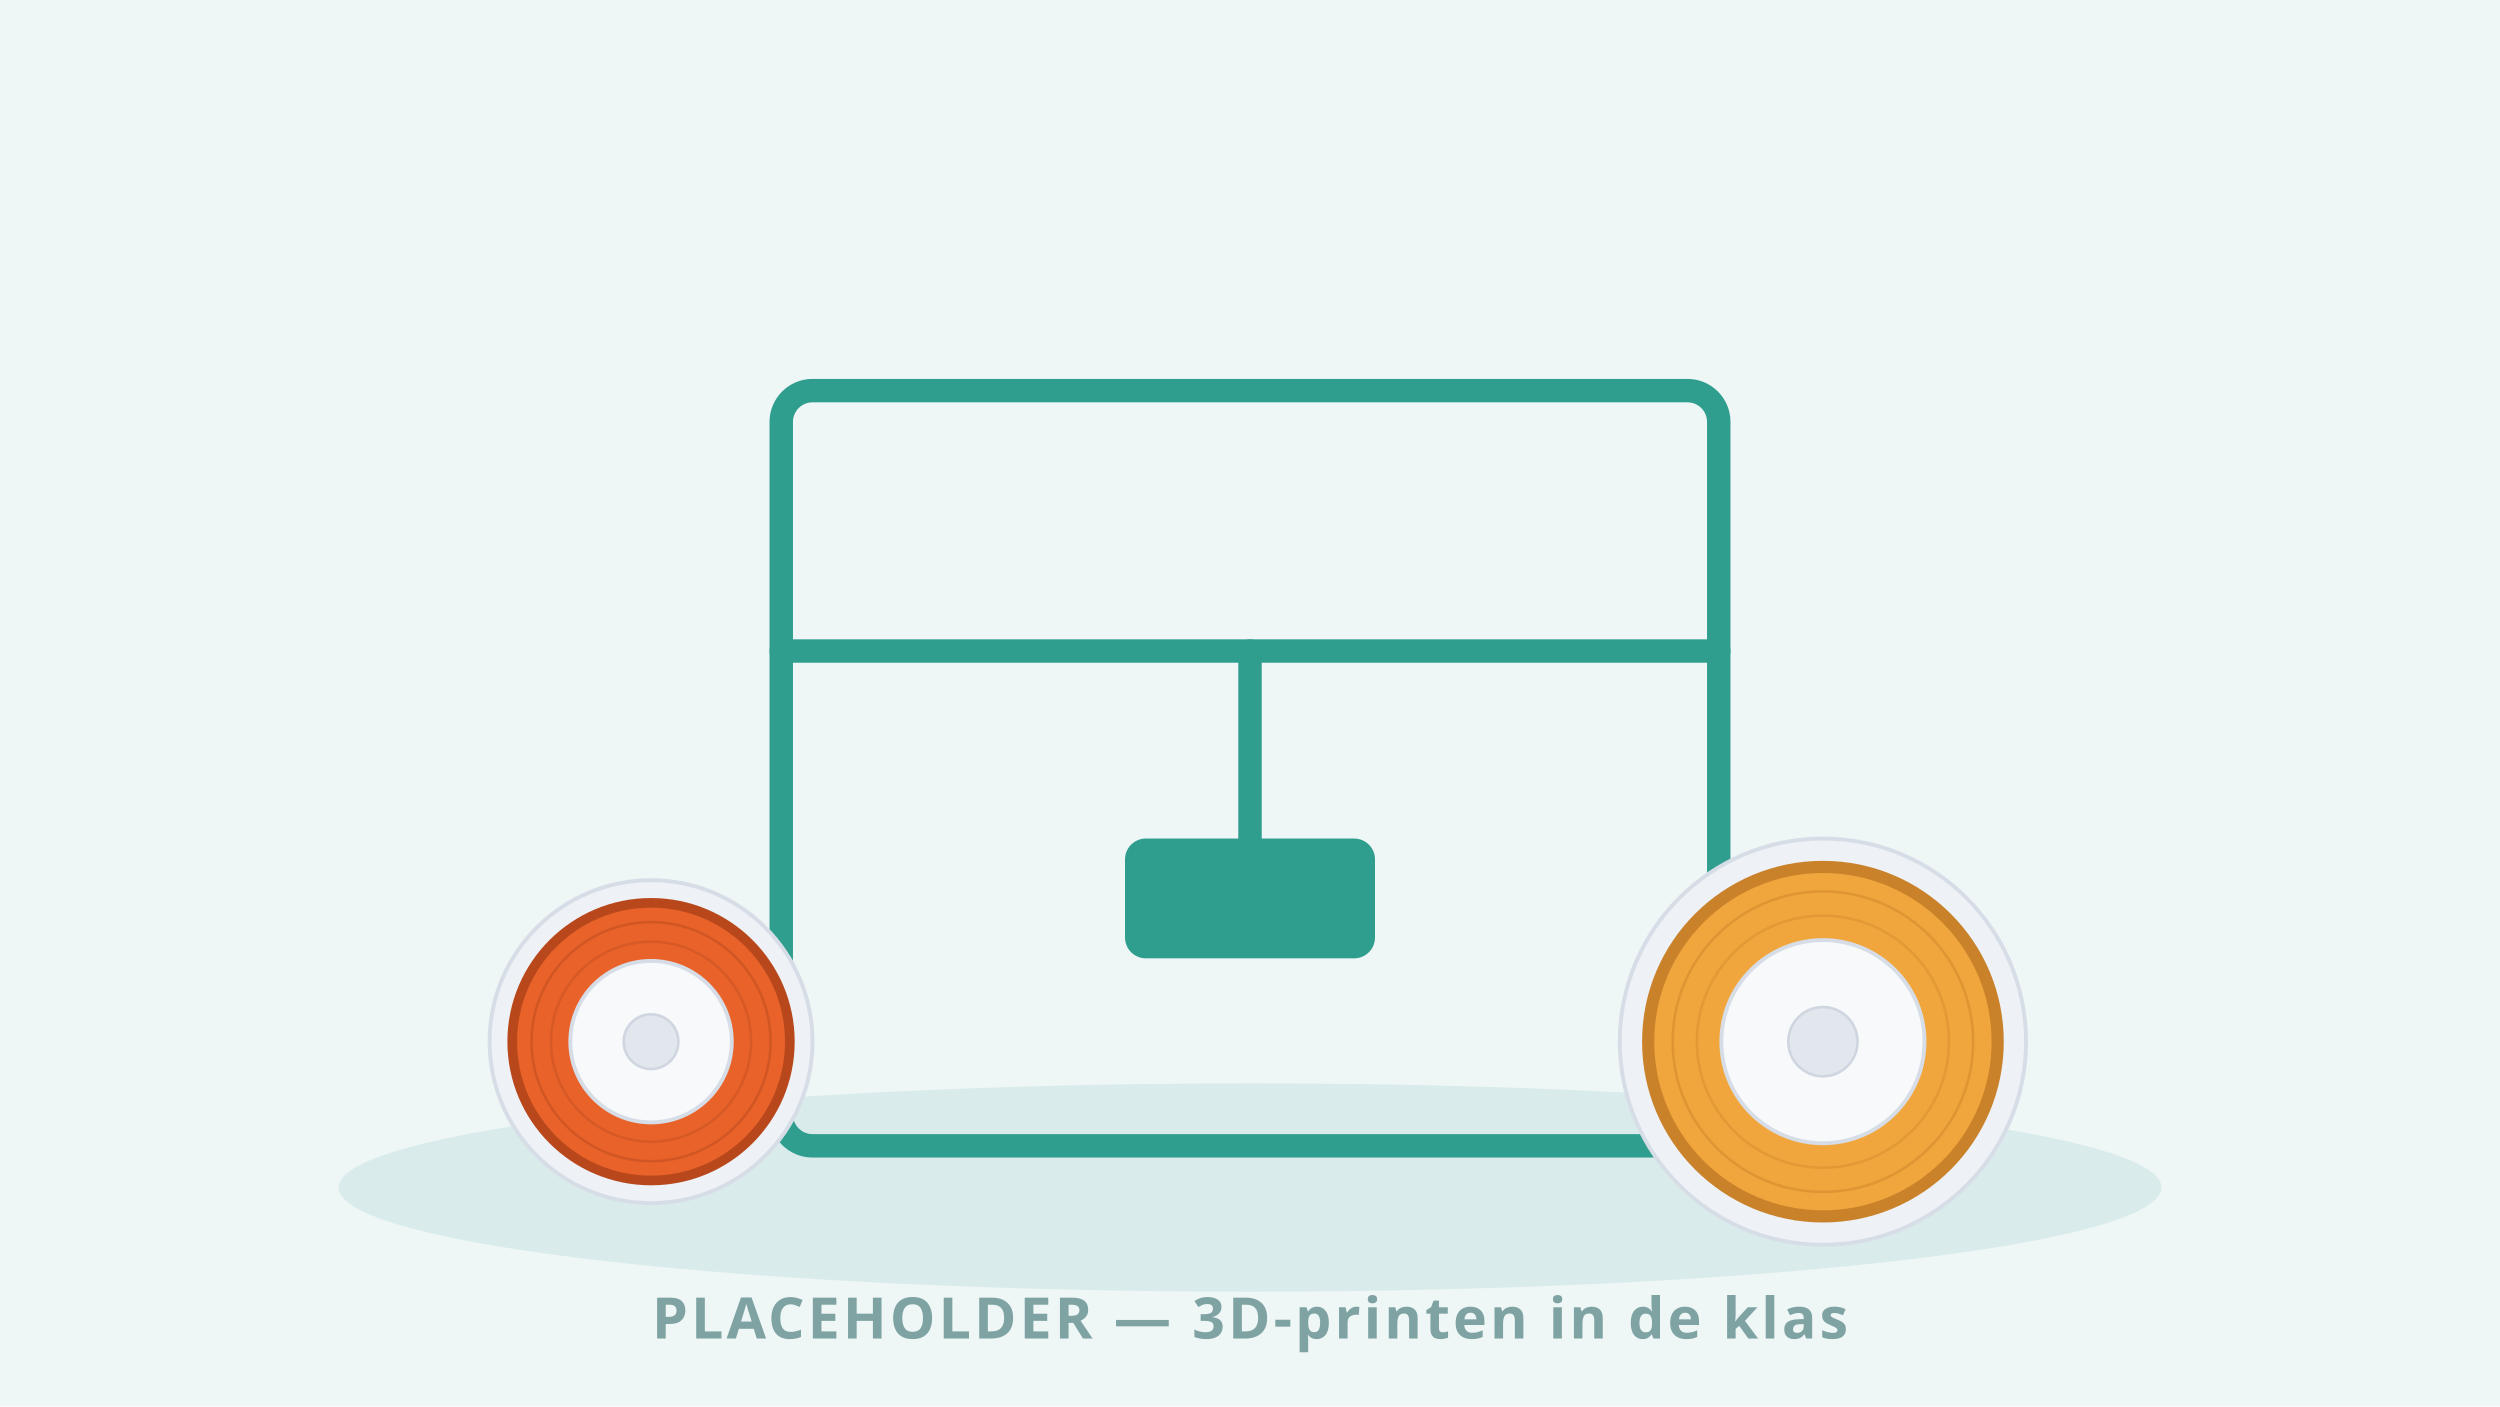
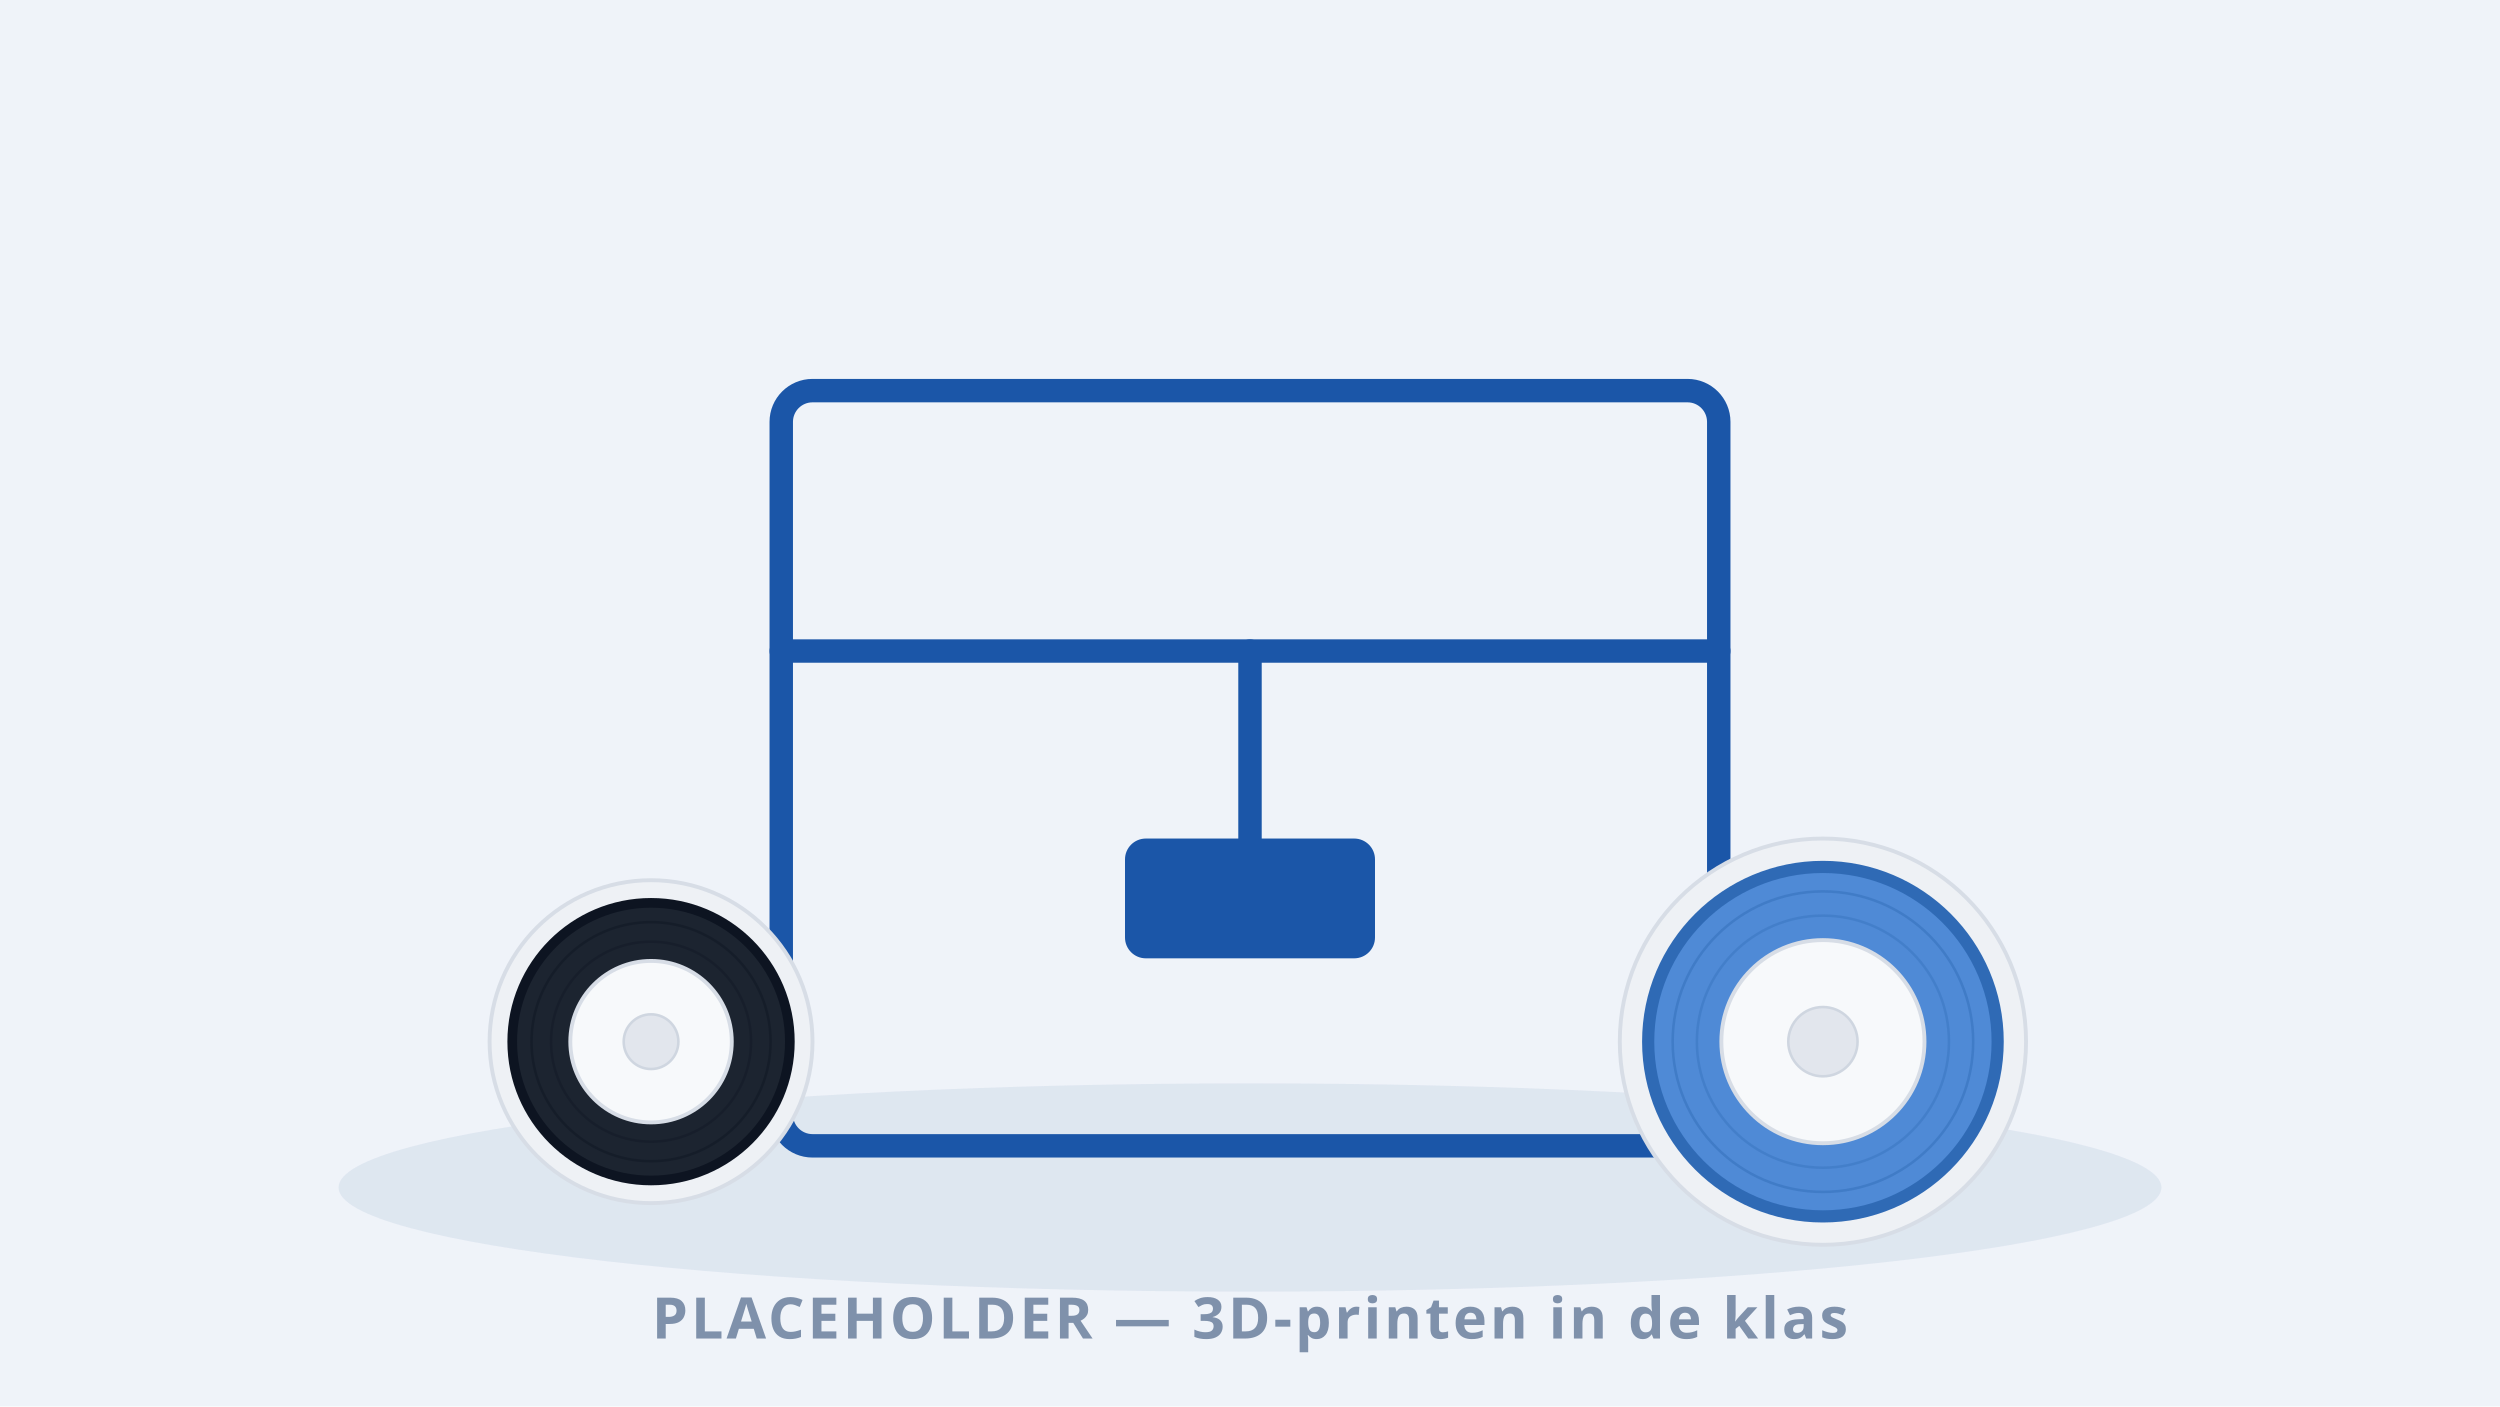
<svg xmlns="http://www.w3.org/2000/svg" viewBox="0 0 960 540" width="960" height="540" role="img" aria-label="Placeholder: 3D-printer en filament voor onderwijs">
-   <rect width="960" height="540" fill="#eef6f6" />
-   <rect width="960" height="540" fill="#eef6f6" />
-   <ellipse cx="480" cy="456" rx="350" ry="40" fill="#d6e9e9" opacity=".85" />
-   <g stroke="#2f9e8f" stroke-width="9" fill="none" stroke-linecap="round">
+   <rect width="960" height="540" fill="#eff3f9" />
+   <rect width="960" height="540" fill="#eff3f9" />
+   <ellipse cx="480" cy="456" rx="350" ry="40" fill="#dde5f0" opacity=".9" />
+   <g stroke="#1b56a8" stroke-width="9" fill="none" stroke-linecap="round">
    <rect x="300" y="150" width="360" height="290" rx="12" />
    <path d="M300 250 H660" />
    <path d="M480 250 V330" />
  </g>
-   <rect x="432" y="322" width="96" height="46" rx="8" fill="#2f9e8f" />
-   <g transform="translate(700 400) rotate(0)">
+   <rect x="432" y="322" width="96" height="46" rx="8" fill="#1b56a8" />
+   <g transform="translate(700 400)">
    <circle r="78" fill="#eef1f5" />
    <circle r="78" fill="none" stroke="#d7dde6" stroke-width="1.5" />
-     <circle r="67.1" fill="#f0a63c" />
-     <circle r="67.1" fill="none" stroke="#c9812a" stroke-width="4.68" />
-     <circle r="57.7" fill="none" stroke="#c9812a" stroke-width="1" opacity=".45" />
-     <circle r="48.4" fill="none" stroke="#c9812a" stroke-width="1" opacity=".35" />
+     <circle r="67.1" fill="#4f8ad6" />
+     <circle r="67.1" fill="none" stroke="#2f6ab5" stroke-width="4.68" />
+     <circle r="57.7" fill="none" stroke="#2f6ab5" stroke-width="1" opacity=".45" />
+     <circle r="48.4" fill="none" stroke="#2f6ab5" stroke-width="1" opacity=".35" />
    <circle r="39.0" fill="#f7f9fb" />
    <circle r="39.0" fill="none" stroke="#d7dde6" stroke-width="1.5" />
    <circle r="13.3" fill="#e2e6ed" />
    <circle r="13.3" fill="none" stroke="#cfd6e0" stroke-width="1" />
  </g>
-   <g transform="translate(250 400) rotate(0)">
+   <g transform="translate(250 400)">
    <circle r="62" fill="#eef1f5" />
    <circle r="62" fill="none" stroke="#d7dde6" stroke-width="1.5" />
-     <circle r="53.3" fill="#e8622a" />
-     <circle r="53.3" fill="none" stroke="#b8481c" stroke-width="3.72" />
-     <circle r="45.9" fill="none" stroke="#b8481c" stroke-width="1" opacity=".45" />
-     <circle r="38.4" fill="none" stroke="#b8481c" stroke-width="1" opacity=".35" />
+     <circle r="53.3" fill="#1c2430" />
+     <circle r="53.3" fill="none" stroke="#0d1421" stroke-width="3.72" />
+     <circle r="45.9" fill="none" stroke="#0d1421" stroke-width="1" opacity=".45" />
+     <circle r="38.4" fill="none" stroke="#0d1421" stroke-width="1" opacity=".35" />
    <circle r="31.0" fill="#f7f9fb" />
    <circle r="31.0" fill="none" stroke="#d7dde6" stroke-width="1.5" />
    <circle r="10.5" fill="#e2e6ed" />
    <circle r="10.5" fill="none" stroke="#cfd6e0" stroke-width="1" />
  </g>
-   <text x="480" y="514" text-anchor="middle" font-family="system-ui, sans-serif" font-size="22" font-weight="600" fill="#7fa3a3" letter-spacing="1.2">PLACEHOLDER — 3D-printen in de klas</text>
+   <text x="480" y="514" text-anchor="middle" font-family="system-ui, sans-serif" font-size="22" font-weight="600" fill="#7f91ab" letter-spacing="1.2">PLACEHOLDER — 3D-printen in de klas</text>
</svg>
